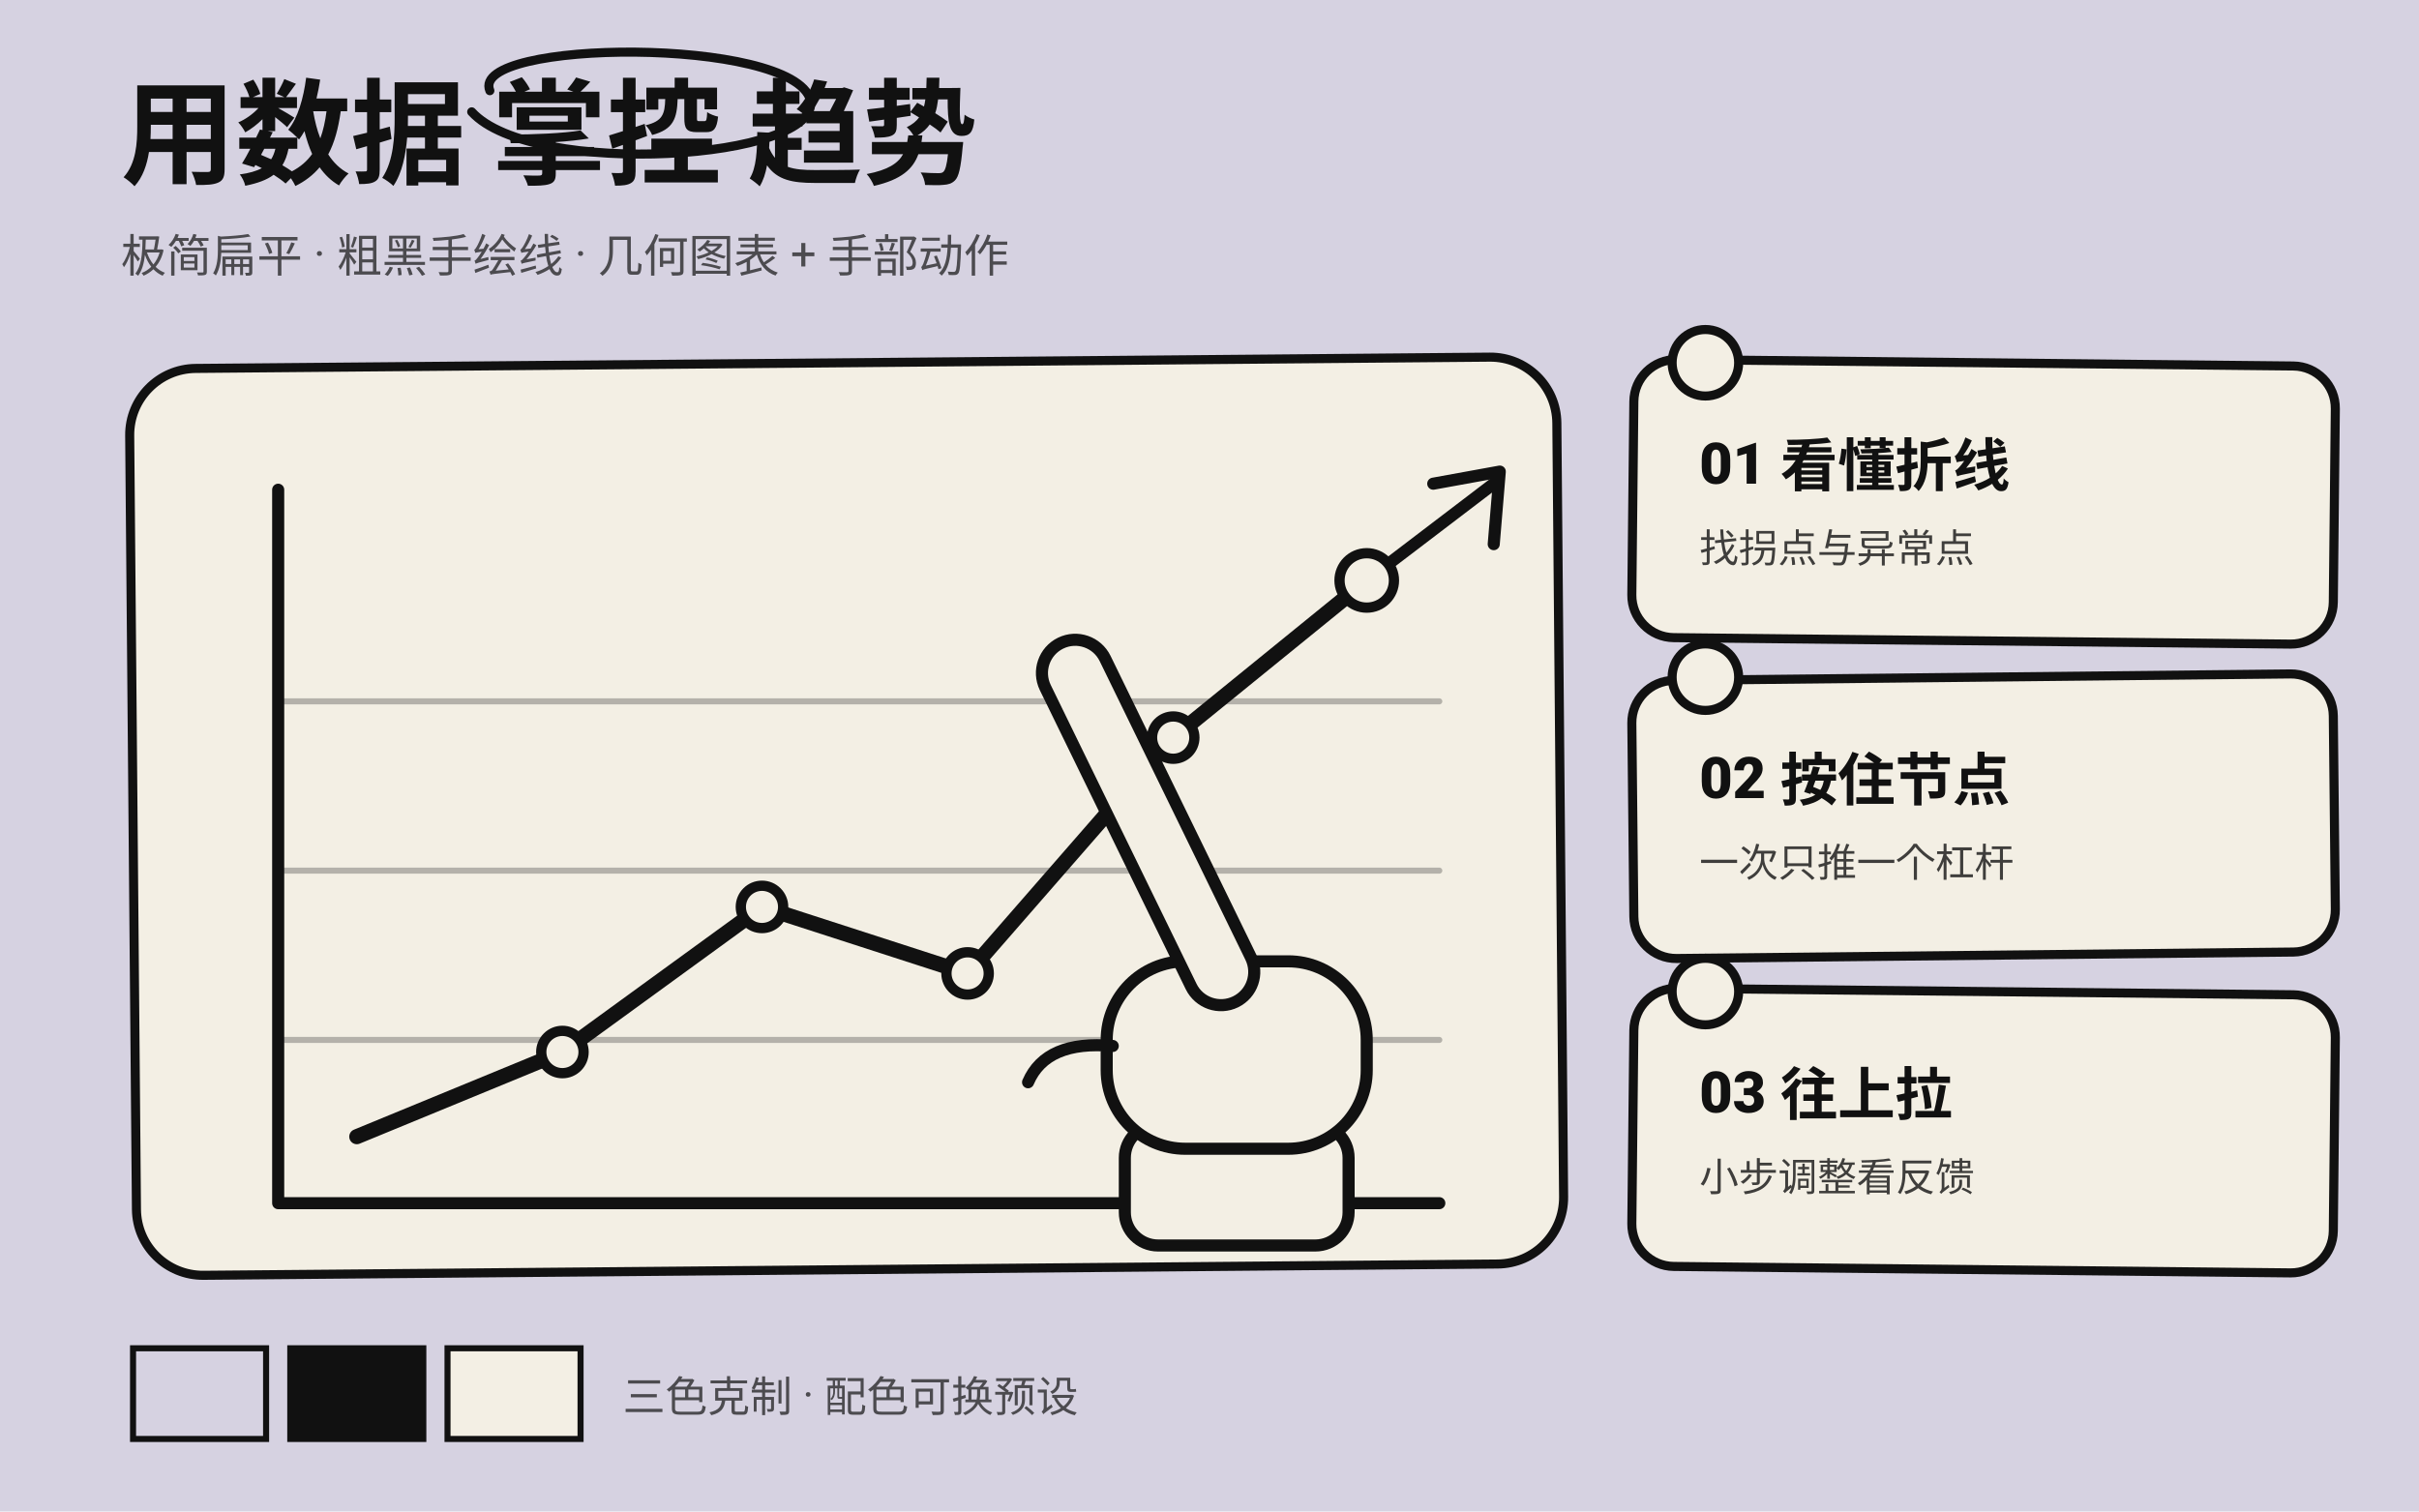
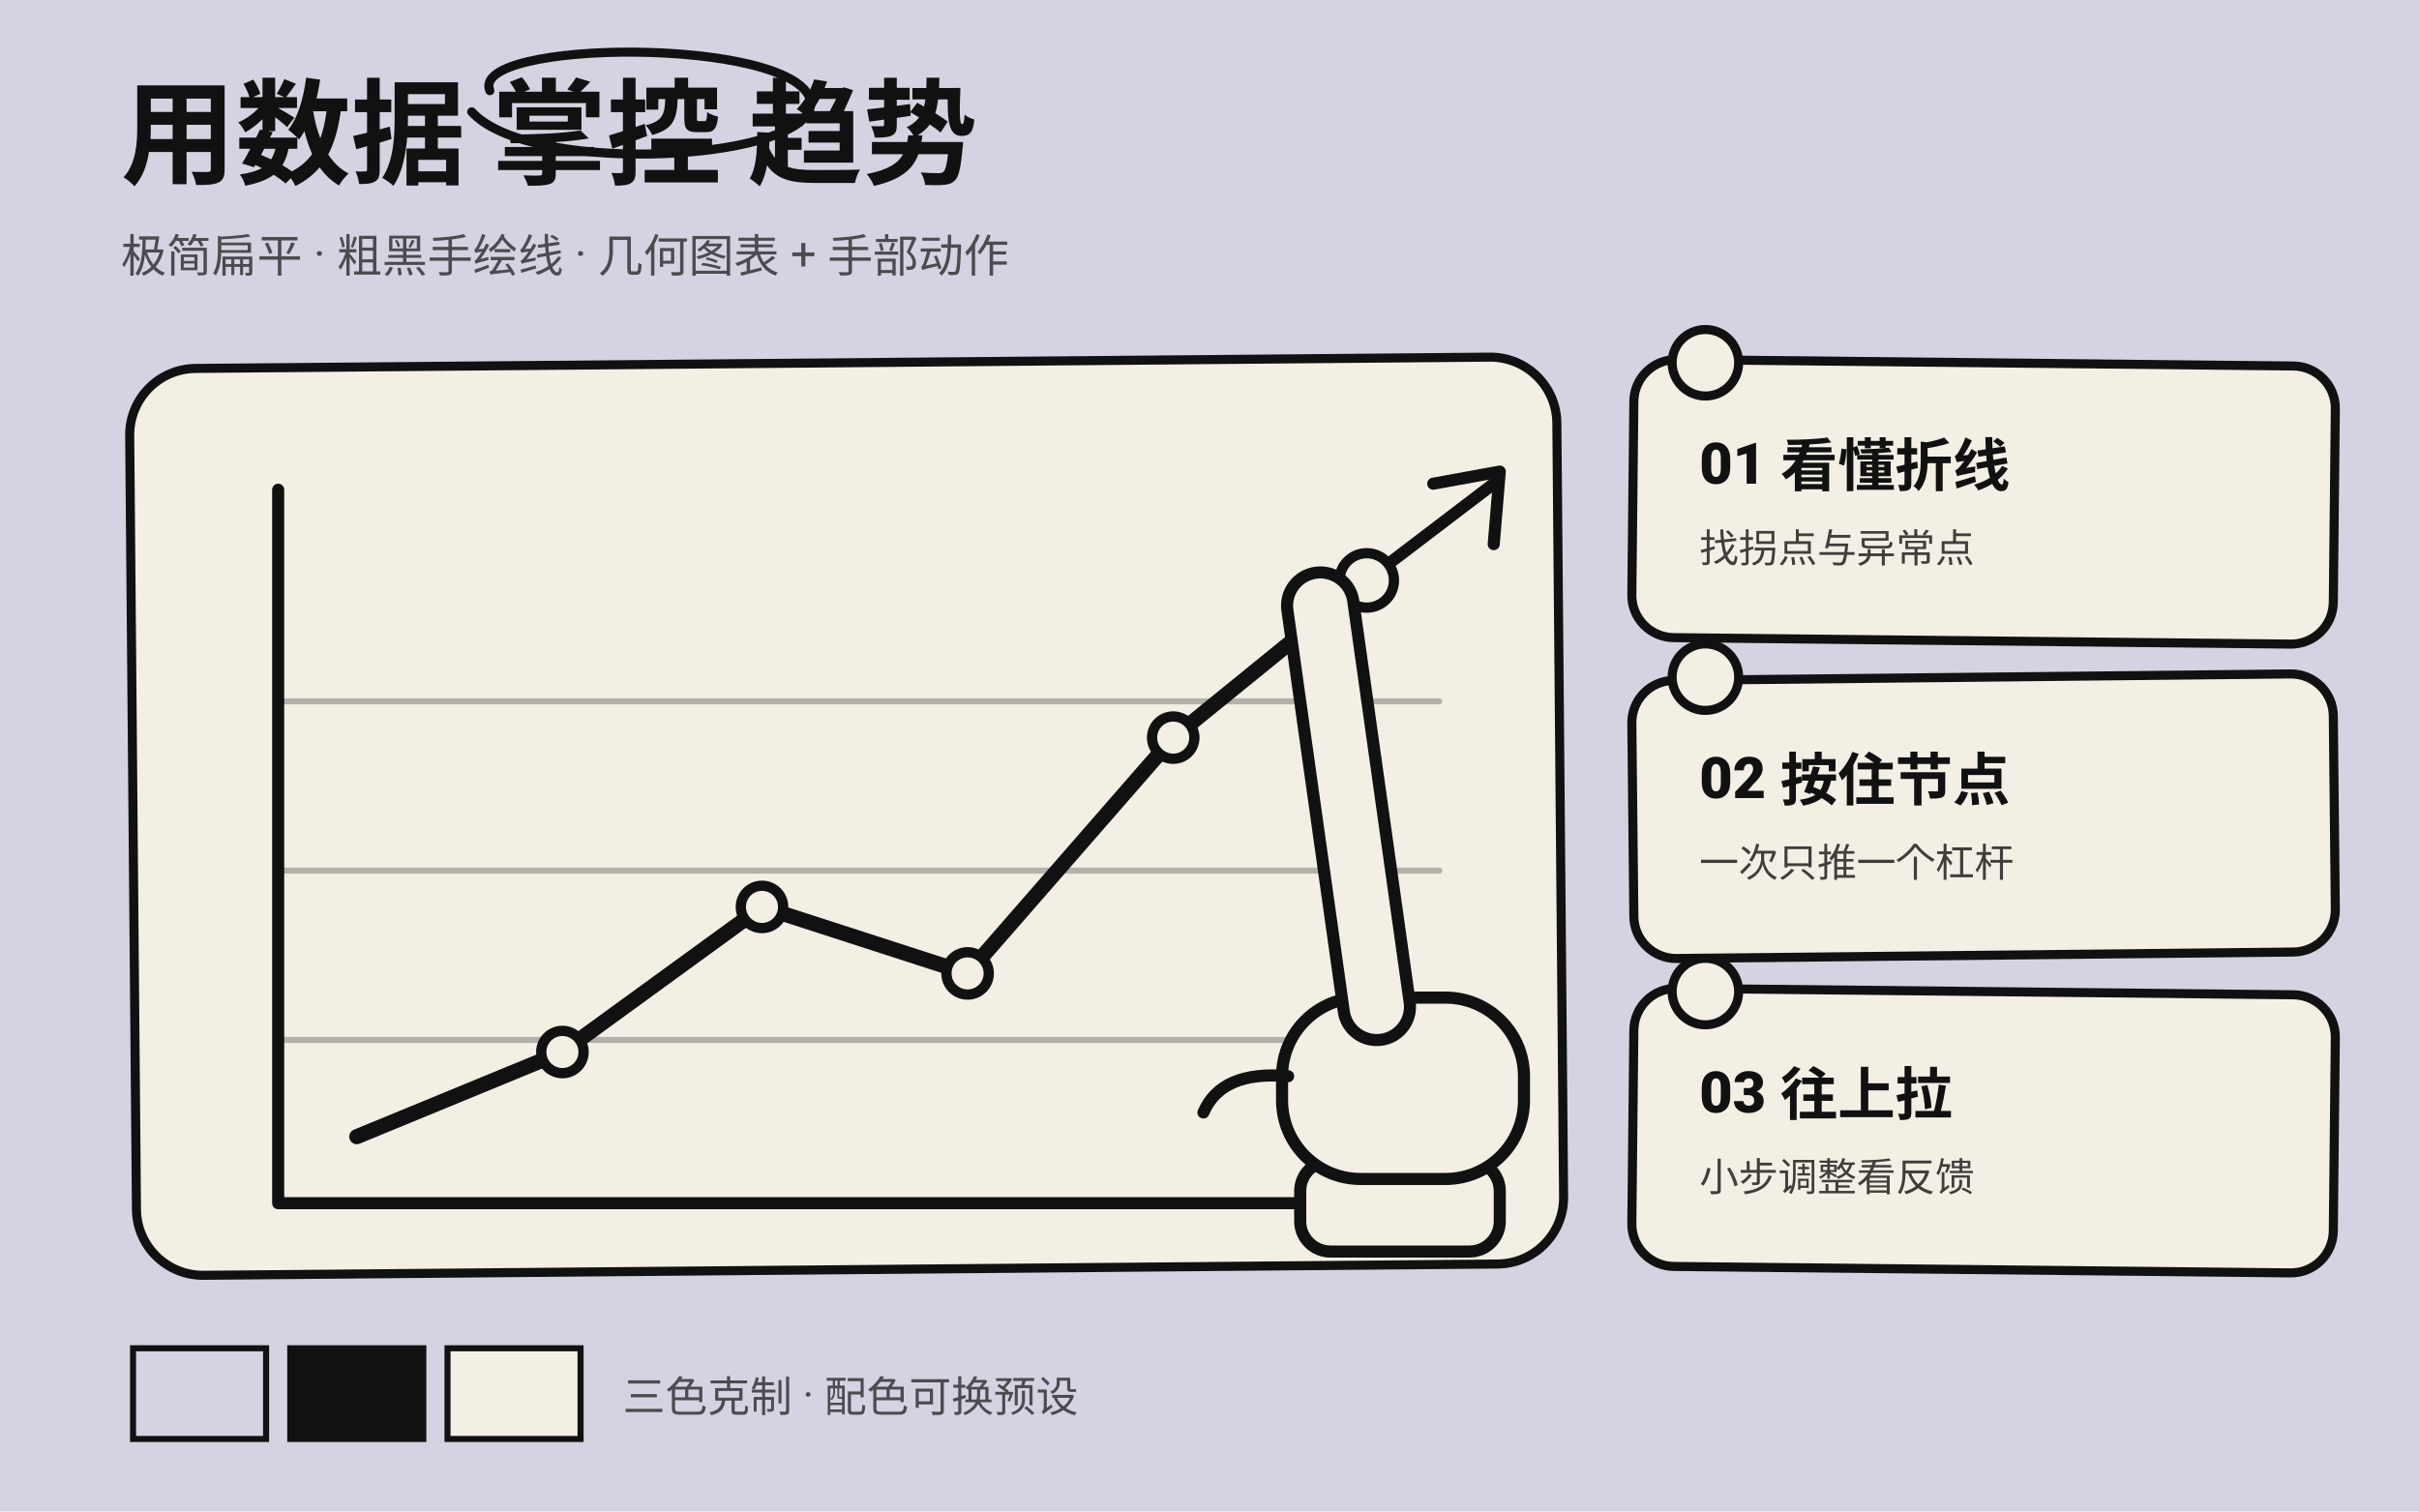
<svg xmlns="http://www.w3.org/2000/svg" viewBox="0 0 800 500" font-family="-apple-system,Segoe UI,Roboto,sans-serif">
  <rect width="800" height="500" fill="#D6D2E1" />
  <text x="40" y="58" fill="#111111" font-size="38" font-weight="800">用数据 掌控 趋势</text>
  <path d="M162 30 C155 13 262 12 268 33 C272 53 176 59 156 37" fill="none" stroke="#111" stroke-width="3" stroke-linecap="round" />
  <text x="40" y="90" fill="#111" opacity="0.7" font-size="15">极简扁平 · 粗黑手绘线 · 几何图表 + 手部动作</text>
  <g transform="rotate(-0.5 280 270)">
    <rect x="44" y="120" width="472" height="300" rx="22" fill="#F3EFE4" stroke="#111" stroke-width="3" />
  </g>
  <g fill="none" stroke="#111" stroke-linecap="round" stroke-linejoin="round">
    <path d="M92 162 V398 H476" stroke-width="4" />
    <g stroke-width="2" opacity="0.28">
      <path d="M92 344 H476" />
      <path d="M92 288 H476" />
      <path d="M92 232 H476" />
    </g>
    <path d="M118 376 L186 348 L252 300 L320 322 L388 244 L452 192" stroke-width="5" />
    <path d="M452 192 L494 160" stroke-width="4" />
    <path d="M474 160 L496 156 L494 180" stroke-width="4" />
  </g>
  <g stroke="#111" stroke-width="3.4">
    <circle cx="186" cy="348" r="7" fill="#F3EFE4" />
    <circle cx="252" cy="300" r="7" fill="#F3EFE4" />
    <circle cx="320" cy="322" r="7" fill="#F3EFE4" />
    <circle cx="388" cy="244" r="7" fill="#F3EFE4" />
    <circle cx="452" cy="192" r="9" fill="#F3EFE4" />
  </g>
  <g stroke="#111" stroke-width="4" stroke-linejoin="round" stroke-linecap="round">
-     <rect x="372" y="372" width="74" height="40" rx="11" fill="#F3EFE4" />
-     <rect x="366" y="318" width="86" height="62" rx="26" fill="#F3EFE4" />
-     <path d="M368 346 q-22 -2 -28 12" fill="#F3EFE4" />
-     <g transform="translate(406,326) rotate(-26)">
-       <rect x="-11" y="-126" width="22" height="132" rx="11" fill="#F3EFE4" />
+     <rect x="430" y="384" width="66" height="30" rx="10" fill="#F3EFE4" />
+     <rect x="424" y="330" width="80" height="60" rx="26" fill="#F3EFE4" />
+     <path d="M426 356 q-22 -2 -28 12" fill="#F3EFE4" />
+     <g transform="translate(456,338) rotate(-8)">
+       <rect x="-11" y="-150" width="22" height="156" rx="11" fill="#F3EFE4" />
    </g>
  </g>
  <g>
    <g transform="rotate(0.6 656 166)">
      <rect x="540" y="120" width="232" height="92" rx="14" fill="#F3EFE4" stroke="#111" stroke-width="3" />
    </g>
    <circle cx="564" cy="120" r="11" fill="#F3EFE4" stroke="#111" stroke-width="3" />
    <text x="562" y="160" fill="#111" font-size="19" font-weight="800">01 看懂折线</text>
    <text x="562" y="186" fill="#111" opacity="0.8" font-size="13">找拐点与异常点</text>
    <g transform="rotate(-0.6 656 270)">
      <rect x="540" y="224" width="232" height="92" rx="14" fill="#F3EFE4" stroke="#111" stroke-width="3" />
    </g>
    <circle cx="564" cy="224" r="11" fill="#F3EFE4" stroke="#111" stroke-width="3" />
    <text x="562" y="264" fill="#111" font-size="19" font-weight="800">02 按住节点</text>
    <text x="562" y="290" fill="#111" opacity="0.8" font-size="13">一次只推一个杠杆</text>
    <g transform="rotate(0.6 656 374)">
      <rect x="540" y="328" width="232" height="92" rx="14" fill="#F3EFE4" stroke="#111" stroke-width="3" />
    </g>
    <circle cx="564" cy="328" r="11" fill="#F3EFE4" stroke="#111" stroke-width="3" />
    <text x="562" y="368" fill="#111" font-size="19" font-weight="800">03 往上拉</text>
    <text x="562" y="394" fill="#111" opacity="0.8" font-size="13">小步调整看反馈</text>
  </g>
  <g stroke="#111" stroke-width="2">
    <rect x="44" y="446" width="44" height="30" fill="#D6D2E1" />
    <rect x="96" y="446" width="44" height="30" fill="#111111" />
    <rect x="148" y="446" width="44" height="30" fill="#F3EFE4" />
  </g>
  <text x="206" y="467" fill="#111" opacity="0.7" font-size="14">三色克制 · 配色可换预设</text>
</svg>
